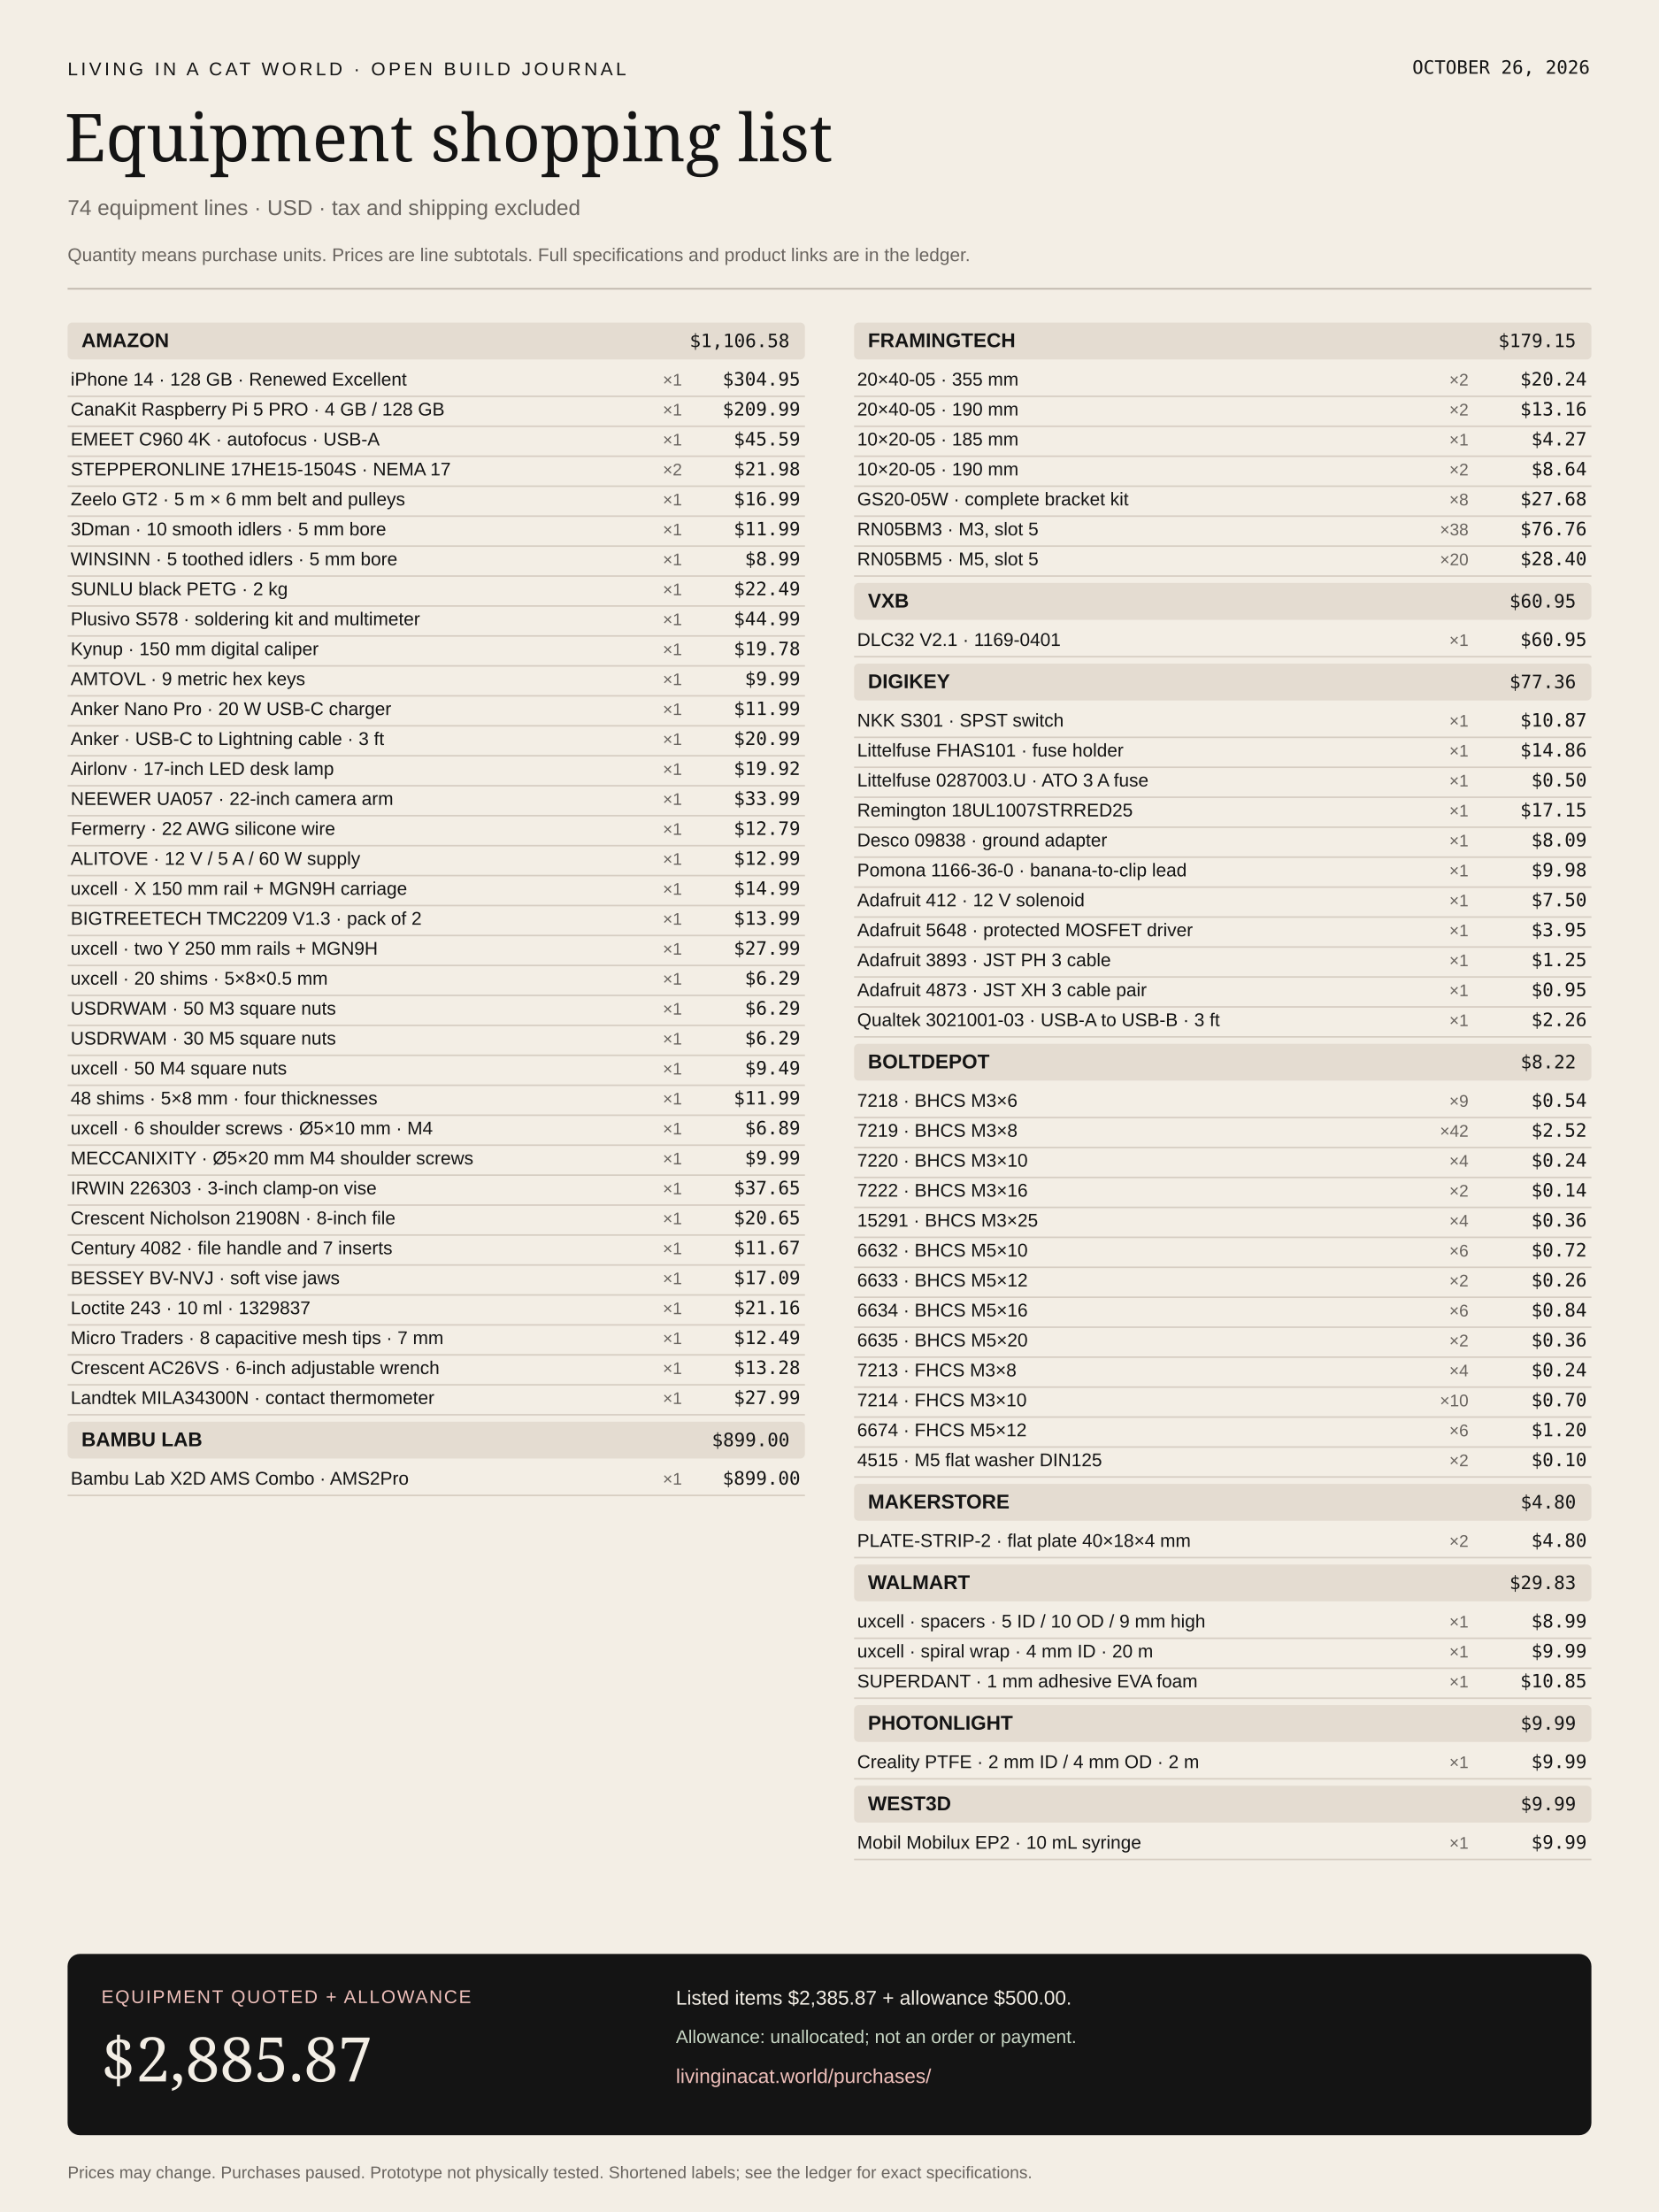
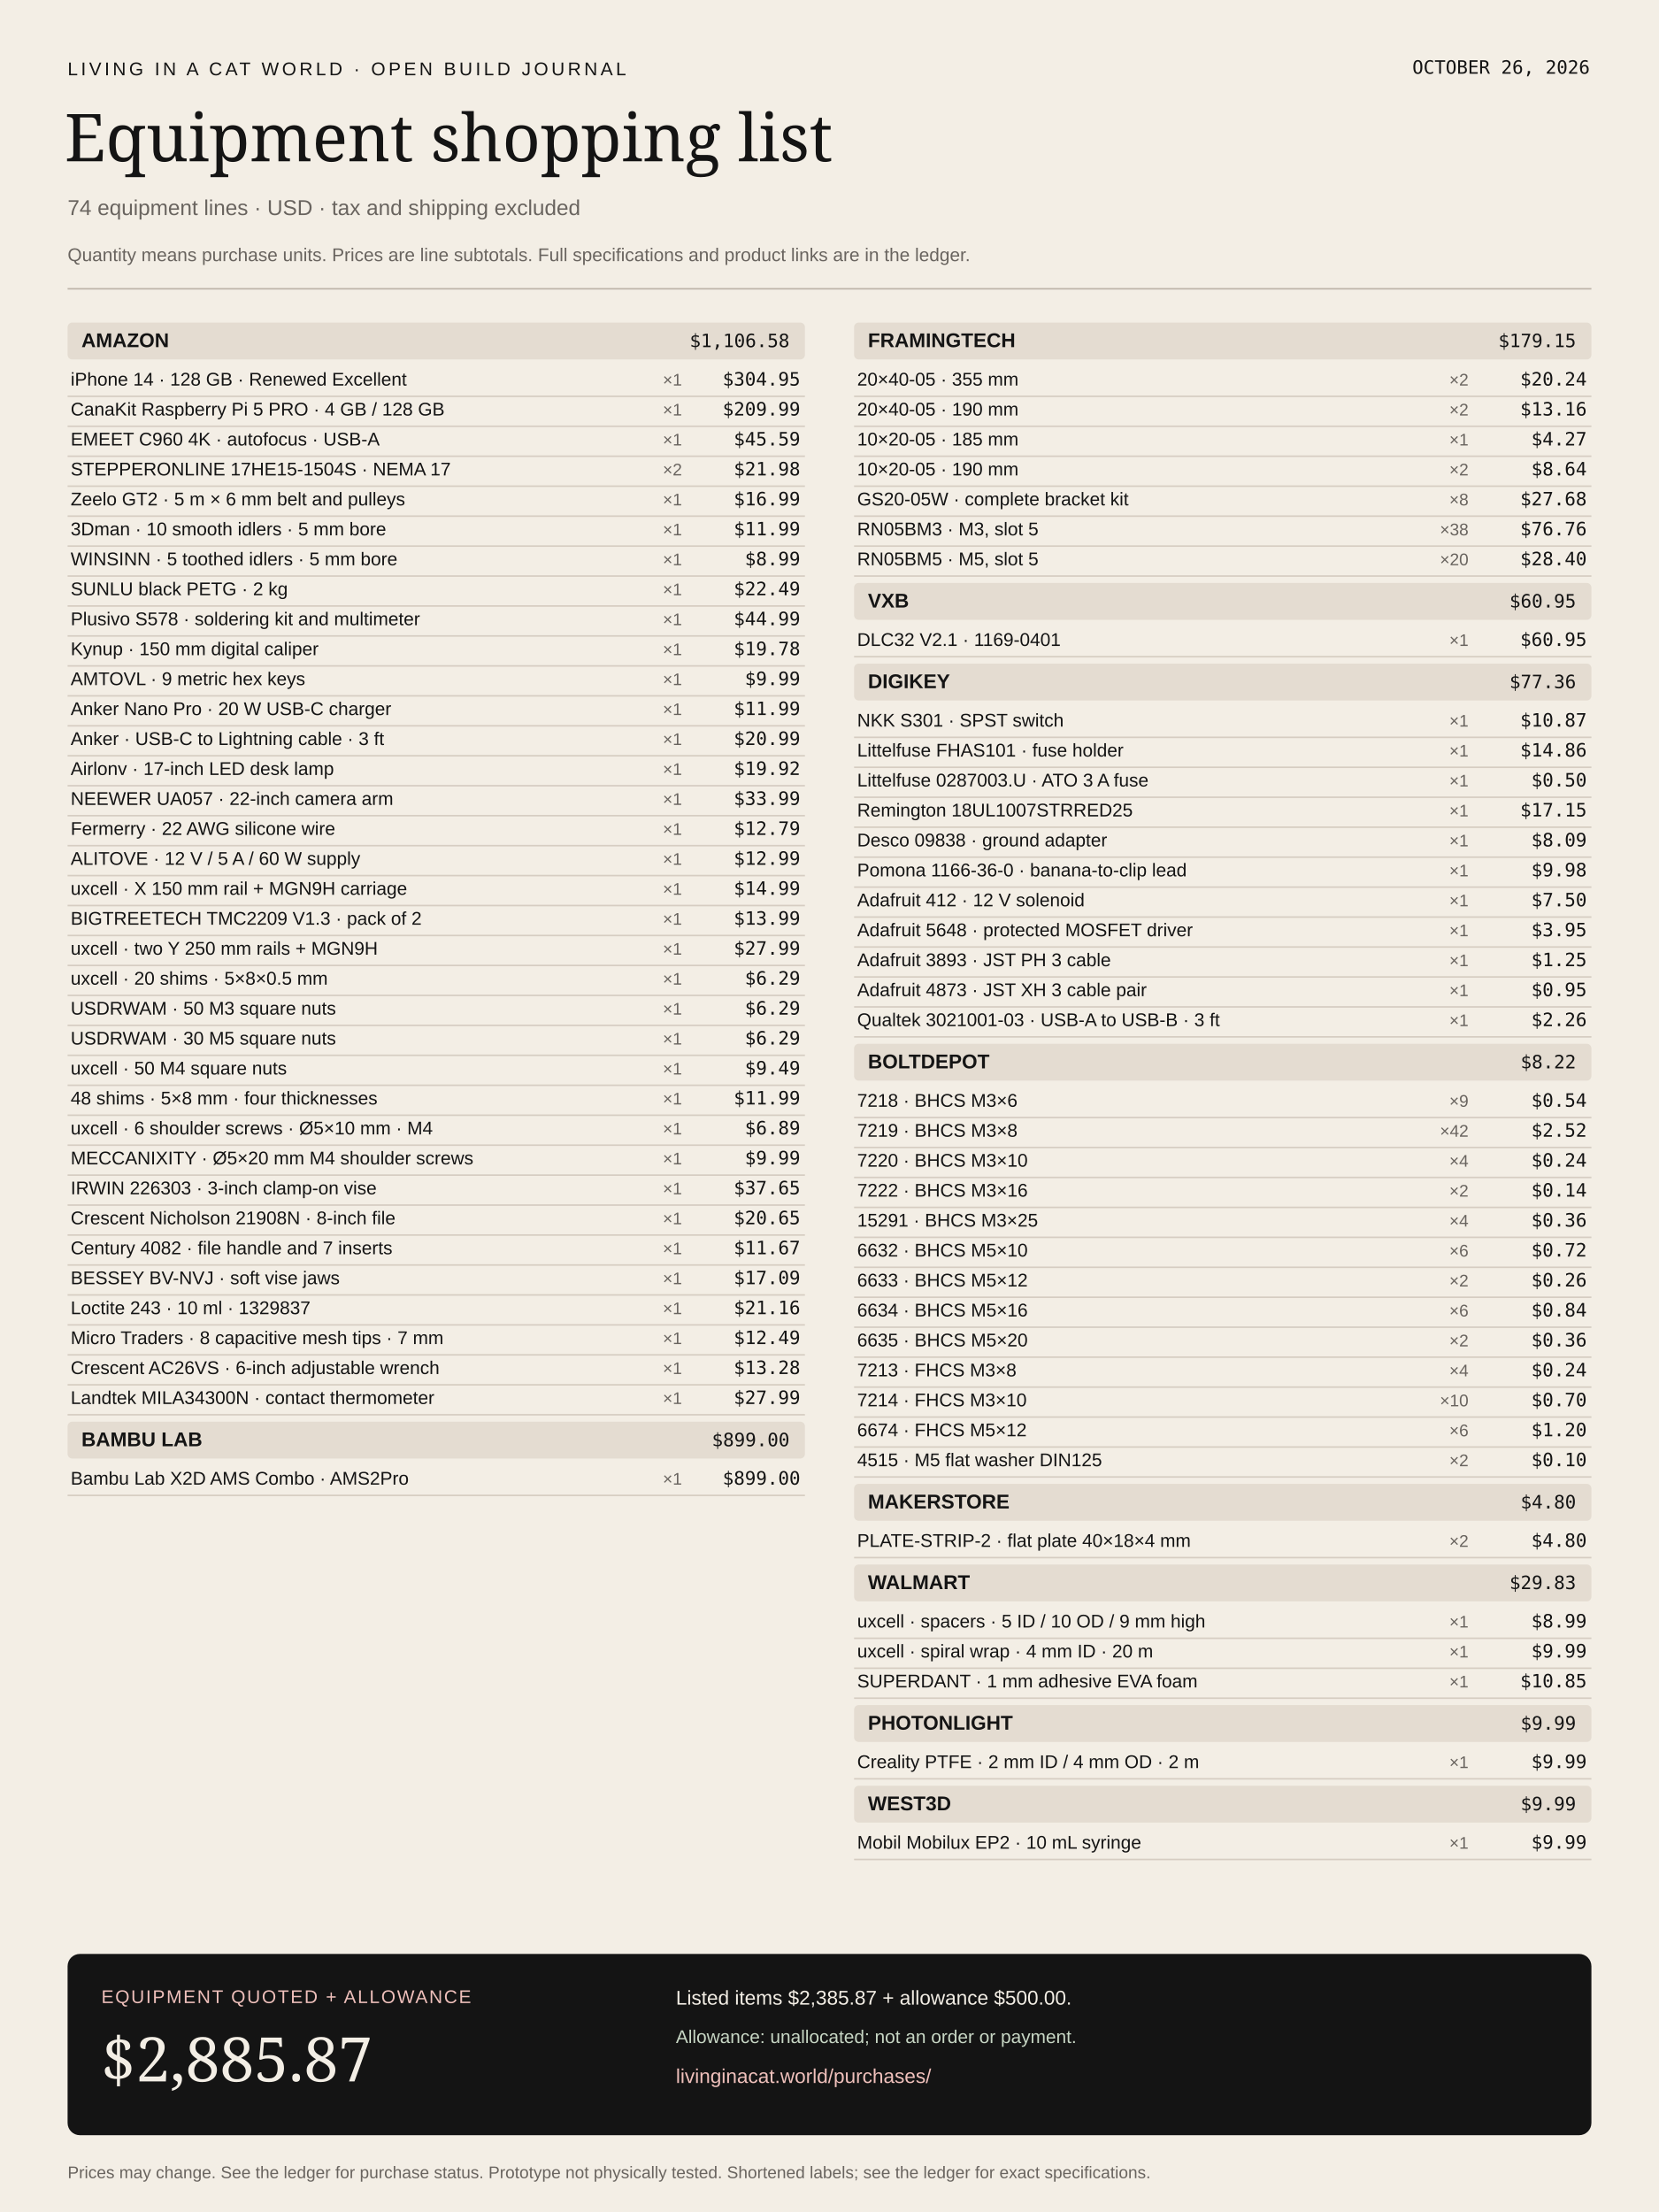
<svg xmlns="http://www.w3.org/2000/svg" width="1080" height="1440" viewBox="0 0 1080 1440">
  <rect width="1080" height="1440" fill="#f3eee5" />
  <g fill="#141414" font-family="Arial,Helvetica,sans-serif">
    <text x="44" y="49" font-size="12" letter-spacing="2">LIVING IN A CAT WORLD · OPEN BUILD JOURNAL</text>
    <text x="42" y="105" font-family="Georgia,serif" font-size="43">Equipment shopping list</text>
    <text x="44" y="140" font-size="14" fill="#69645f">74 equipment lines · USD · tax and shipping excluded</text>
    <text x="44" y="170" font-size="12" fill="#69645f">Quantity means purchase units. Prices are line subtotals. Full specifications and product links are in the ledger.</text>
    <text x="1035" y="48" text-anchor="end" font-family="monospace" font-size="12">OCTOBER 26, 2026</text>
    <path d="M44 188h992" stroke="#bdb4a9" />
    <rect x="44" y="210" width="480" height="24" rx="3" fill="#e4dcd1" />
    <text x="53" y="226" font-size="13" font-weight="700">AMAZON</text>
    <text x="514" y="226" text-anchor="end" font-size="12" font-family="monospace">$1,106.58</text>
    <text x="46" y="251" font-size="12">iPhone 14 · 128 GB · Renewed Excellent</text>
    <text x="444" y="251" text-anchor="end" font-size="11" fill="#69645f">×1</text>
    <text x="521" y="251" text-anchor="end" font-size="12" font-family="monospace">$304.95</text>
    <path d="M44 258h480" stroke="#d6cdc2" />
    <text x="46" y="270.5" font-size="12">CanaKit Raspberry Pi 5 PRO · 4 GB / 128 GB</text>
    <text x="444" y="270.5" text-anchor="end" font-size="11" fill="#69645f">×1</text>
    <text x="521" y="270.5" text-anchor="end" font-size="12" font-family="monospace">$209.99</text>
    <path d="M44 277.5h480" stroke="#d6cdc2" />
    <text x="46" y="290" font-size="12">EMEET C960 4K · autofocus · USB-A</text>
    <text x="444" y="290" text-anchor="end" font-size="11" fill="#69645f">×1</text>
    <text x="521" y="290" text-anchor="end" font-size="12" font-family="monospace">$45.59</text>
    <path d="M44 297h480" stroke="#d6cdc2" />
    <text x="46" y="309.5" font-size="12">STEPPERONLINE 17HE15-1504S · NEMA 17</text>
    <text x="444" y="309.5" text-anchor="end" font-size="11" fill="#69645f">×2</text>
    <text x="521" y="309.5" text-anchor="end" font-size="12" font-family="monospace">$21.98</text>
    <path d="M44 316.5h480" stroke="#d6cdc2" />
    <text x="46" y="329" font-size="12">Zeelo GT2 · 5 m × 6 mm belt and pulleys</text>
    <text x="444" y="329" text-anchor="end" font-size="11" fill="#69645f">×1</text>
    <text x="521" y="329" text-anchor="end" font-size="12" font-family="monospace">$16.99</text>
    <path d="M44 336h480" stroke="#d6cdc2" />
    <text x="46" y="348.5" font-size="12">3Dman · 10 smooth idlers · 5 mm bore</text>
    <text x="444" y="348.5" text-anchor="end" font-size="11" fill="#69645f">×1</text>
    <text x="521" y="348.5" text-anchor="end" font-size="12" font-family="monospace">$11.99</text>
    <path d="M44 355.5h480" stroke="#d6cdc2" />
    <text x="46" y="368" font-size="12">WINSINN · 5 toothed idlers · 5 mm bore</text>
    <text x="444" y="368" text-anchor="end" font-size="11" fill="#69645f">×1</text>
    <text x="521" y="368" text-anchor="end" font-size="12" font-family="monospace">$8.99</text>
    <path d="M44 375h480" stroke="#d6cdc2" />
    <text x="46" y="387.5" font-size="12">SUNLU black PETG · 2 kg</text>
    <text x="444" y="387.5" text-anchor="end" font-size="11" fill="#69645f">×1</text>
    <text x="521" y="387.5" text-anchor="end" font-size="12" font-family="monospace">$22.49</text>
    <path d="M44 394.5h480" stroke="#d6cdc2" />
    <text x="46" y="407" font-size="12">Plusivo S578 · soldering kit and multimeter</text>
    <text x="444" y="407" text-anchor="end" font-size="11" fill="#69645f">×1</text>
    <text x="521" y="407" text-anchor="end" font-size="12" font-family="monospace">$44.99</text>
    <path d="M44 414h480" stroke="#d6cdc2" />
    <text x="46" y="426.5" font-size="12">Kynup · 150 mm digital caliper</text>
    <text x="444" y="426.5" text-anchor="end" font-size="11" fill="#69645f">×1</text>
    <text x="521" y="426.5" text-anchor="end" font-size="12" font-family="monospace">$19.78</text>
    <path d="M44 433.5h480" stroke="#d6cdc2" />
    <text x="46" y="446" font-size="12">AMTOVL · 9 metric hex keys</text>
    <text x="444" y="446" text-anchor="end" font-size="11" fill="#69645f">×1</text>
    <text x="521" y="446" text-anchor="end" font-size="12" font-family="monospace">$9.99</text>
    <path d="M44 453h480" stroke="#d6cdc2" />
    <text x="46" y="465.5" font-size="12">Anker Nano Pro · 20 W USB-C charger</text>
    <text x="444" y="465.5" text-anchor="end" font-size="11" fill="#69645f">×1</text>
    <text x="521" y="465.5" text-anchor="end" font-size="12" font-family="monospace">$11.99</text>
    <path d="M44 472.5h480" stroke="#d6cdc2" />
    <text x="46" y="485" font-size="12">Anker · USB-C to Lightning cable · 3 ft</text>
    <text x="444" y="485" text-anchor="end" font-size="11" fill="#69645f">×1</text>
    <text x="521" y="485" text-anchor="end" font-size="12" font-family="monospace">$20.99</text>
    <path d="M44 492h480" stroke="#d6cdc2" />
    <text x="46" y="504.5" font-size="12">Airlonv · 17-inch LED desk lamp</text>
    <text x="444" y="504.5" text-anchor="end" font-size="11" fill="#69645f">×1</text>
    <text x="521" y="504.5" text-anchor="end" font-size="12" font-family="monospace">$19.92</text>
    <path d="M44 511.5h480" stroke="#d6cdc2" />
    <text x="46" y="524" font-size="12">NEEWER UA057 · 22-inch camera arm</text>
    <text x="444" y="524" text-anchor="end" font-size="11" fill="#69645f">×1</text>
    <text x="521" y="524" text-anchor="end" font-size="12" font-family="monospace">$33.99</text>
    <path d="M44 531h480" stroke="#d6cdc2" />
    <text x="46" y="543.5" font-size="12">Fermerry · 22 AWG silicone wire</text>
    <text x="444" y="543.5" text-anchor="end" font-size="11" fill="#69645f">×1</text>
    <text x="521" y="543.5" text-anchor="end" font-size="12" font-family="monospace">$12.79</text>
    <path d="M44 550.5h480" stroke="#d6cdc2" />
    <text x="46" y="563" font-size="12">ALITOVE · 12 V / 5 A / 60 W supply</text>
    <text x="444" y="563" text-anchor="end" font-size="11" fill="#69645f">×1</text>
    <text x="521" y="563" text-anchor="end" font-size="12" font-family="monospace">$12.99</text>
    <path d="M44 570h480" stroke="#d6cdc2" />
    <text x="46" y="582.5" font-size="12">uxcell · X 150 mm rail + MGN9H carriage</text>
    <text x="444" y="582.5" text-anchor="end" font-size="11" fill="#69645f">×1</text>
    <text x="521" y="582.5" text-anchor="end" font-size="12" font-family="monospace">$14.99</text>
    <path d="M44 589.5h480" stroke="#d6cdc2" />
    <text x="46" y="602" font-size="12">BIGTREETECH TMC2209 V1.3 · pack of 2</text>
    <text x="444" y="602" text-anchor="end" font-size="11" fill="#69645f">×1</text>
    <text x="521" y="602" text-anchor="end" font-size="12" font-family="monospace">$13.99</text>
    <path d="M44 609h480" stroke="#d6cdc2" />
    <text x="46" y="621.5" font-size="12">uxcell · two Y 250 mm rails + MGN9H</text>
    <text x="444" y="621.5" text-anchor="end" font-size="11" fill="#69645f">×1</text>
    <text x="521" y="621.5" text-anchor="end" font-size="12" font-family="monospace">$27.99</text>
    <path d="M44 628.5h480" stroke="#d6cdc2" />
    <text x="46" y="641" font-size="12">uxcell · 20 shims · 5×8×0.5 mm</text>
    <text x="444" y="641" text-anchor="end" font-size="11" fill="#69645f">×1</text>
    <text x="521" y="641" text-anchor="end" font-size="12" font-family="monospace">$6.29</text>
    <path d="M44 648h480" stroke="#d6cdc2" />
    <text x="46" y="660.5" font-size="12">USDRWAM · 50 M3 square nuts</text>
    <text x="444" y="660.5" text-anchor="end" font-size="11" fill="#69645f">×1</text>
    <text x="521" y="660.5" text-anchor="end" font-size="12" font-family="monospace">$6.29</text>
    <path d="M44 667.5h480" stroke="#d6cdc2" />
    <text x="46" y="680" font-size="12">USDRWAM · 30 M5 square nuts</text>
    <text x="444" y="680" text-anchor="end" font-size="11" fill="#69645f">×1</text>
    <text x="521" y="680" text-anchor="end" font-size="12" font-family="monospace">$6.29</text>
    <path d="M44 687h480" stroke="#d6cdc2" />
    <text x="46" y="699.5" font-size="12">uxcell · 50 M4 square nuts</text>
    <text x="444" y="699.5" text-anchor="end" font-size="11" fill="#69645f">×1</text>
    <text x="521" y="699.5" text-anchor="end" font-size="12" font-family="monospace">$9.49</text>
    <path d="M44 706.5h480" stroke="#d6cdc2" />
    <text x="46" y="719" font-size="12">48 shims · 5×8 mm · four thicknesses</text>
    <text x="444" y="719" text-anchor="end" font-size="11" fill="#69645f">×1</text>
    <text x="521" y="719" text-anchor="end" font-size="12" font-family="monospace">$11.99</text>
    <path d="M44 726h480" stroke="#d6cdc2" />
    <text x="46" y="738.5" font-size="12">uxcell · 6 shoulder screws · Ø5×10 mm · M4</text>
    <text x="444" y="738.5" text-anchor="end" font-size="11" fill="#69645f">×1</text>
    <text x="521" y="738.5" text-anchor="end" font-size="12" font-family="monospace">$6.89</text>
    <path d="M44 745.5h480" stroke="#d6cdc2" />
    <text x="46" y="758" font-size="12">MECCANIXITY · Ø5×20 mm M4 shoulder screws</text>
    <text x="444" y="758" text-anchor="end" font-size="11" fill="#69645f">×1</text>
    <text x="521" y="758" text-anchor="end" font-size="12" font-family="monospace">$9.99</text>
    <path d="M44 765h480" stroke="#d6cdc2" />
    <text x="46" y="777.5" font-size="12">IRWIN 226303 · 3-inch clamp-on vise</text>
    <text x="444" y="777.5" text-anchor="end" font-size="11" fill="#69645f">×1</text>
    <text x="521" y="777.5" text-anchor="end" font-size="12" font-family="monospace">$37.65</text>
    <path d="M44 784.5h480" stroke="#d6cdc2" />
    <text x="46" y="797" font-size="12">Crescent Nicholson 21908N · 8-inch file</text>
    <text x="444" y="797" text-anchor="end" font-size="11" fill="#69645f">×1</text>
    <text x="521" y="797" text-anchor="end" font-size="12" font-family="monospace">$20.65</text>
    <path d="M44 804h480" stroke="#d6cdc2" />
    <text x="46" y="816.5" font-size="12">Century 4082 · file handle and 7 inserts</text>
    <text x="444" y="816.5" text-anchor="end" font-size="11" fill="#69645f">×1</text>
    <text x="521" y="816.5" text-anchor="end" font-size="12" font-family="monospace">$11.67</text>
    <path d="M44 823.5h480" stroke="#d6cdc2" />
    <text x="46" y="836" font-size="12">BESSEY BV-NVJ · soft vise jaws</text>
    <text x="444" y="836" text-anchor="end" font-size="11" fill="#69645f">×1</text>
    <text x="521" y="836" text-anchor="end" font-size="12" font-family="monospace">$17.09</text>
    <path d="M44 843h480" stroke="#d6cdc2" />
    <text x="46" y="855.5" font-size="12">Loctite 243 · 10 ml · 1329837</text>
    <text x="444" y="855.5" text-anchor="end" font-size="11" fill="#69645f">×1</text>
    <text x="521" y="855.5" text-anchor="end" font-size="12" font-family="monospace">$21.16</text>
    <path d="M44 862.5h480" stroke="#d6cdc2" />
    <text x="46" y="875" font-size="12">Micro Traders · 8 capacitive mesh tips · 7 mm</text>
    <text x="444" y="875" text-anchor="end" font-size="11" fill="#69645f">×1</text>
    <text x="521" y="875" text-anchor="end" font-size="12" font-family="monospace">$12.49</text>
    <path d="M44 882h480" stroke="#d6cdc2" />
    <text x="46" y="894.5" font-size="12">Crescent AC26VS · 6-inch adjustable wrench</text>
    <text x="444" y="894.5" text-anchor="end" font-size="11" fill="#69645f">×1</text>
    <text x="521" y="894.5" text-anchor="end" font-size="12" font-family="monospace">$13.28</text>
    <path d="M44 901.5h480" stroke="#d6cdc2" />
    <text x="46" y="914" font-size="12">Landtek MILA34300N · contact thermometer</text>
    <text x="444" y="914" text-anchor="end" font-size="11" fill="#69645f">×1</text>
    <text x="521" y="914" text-anchor="end" font-size="12" font-family="monospace">$27.99</text>
    <path d="M44 921h480" stroke="#d6cdc2" />
    <rect x="44" y="925.5" width="480" height="24" rx="3" fill="#e4dcd1" />
    <text x="53" y="941.5" font-size="13" font-weight="700">BAMBU LAB</text>
    <text x="514" y="941.5" text-anchor="end" font-size="12" font-family="monospace">$899.00</text>
    <text x="46" y="966.5" font-size="12">Bambu Lab X2D AMS Combo · AMS2Pro</text>
    <text x="444" y="966.5" text-anchor="end" font-size="11" fill="#69645f">×1</text>
    <text x="521" y="966.5" text-anchor="end" font-size="12" font-family="monospace">$899.00</text>
    <path d="M44 973.5h480" stroke="#d6cdc2" />
    <rect x="556" y="210" width="480" height="24" rx="3" fill="#e4dcd1" />
    <text x="565" y="226" font-size="13" font-weight="700">FRAMINGTECH</text>
    <text x="1026" y="226" text-anchor="end" font-size="12" font-family="monospace">$179.15</text>
    <text x="558" y="251" font-size="12">20×40-05 · 355 mm</text>
    <text x="956" y="251" text-anchor="end" font-size="11" fill="#69645f">×2</text>
    <text x="1033" y="251" text-anchor="end" font-size="12" font-family="monospace">$20.24</text>
    <path d="M556 258h480" stroke="#d6cdc2" />
    <text x="558" y="270.5" font-size="12">20×40-05 · 190 mm</text>
    <text x="956" y="270.5" text-anchor="end" font-size="11" fill="#69645f">×2</text>
    <text x="1033" y="270.5" text-anchor="end" font-size="12" font-family="monospace">$13.16</text>
    <path d="M556 277.5h480" stroke="#d6cdc2" />
    <text x="558" y="290" font-size="12">10×20-05 · 185 mm</text>
    <text x="956" y="290" text-anchor="end" font-size="11" fill="#69645f">×1</text>
    <text x="1033" y="290" text-anchor="end" font-size="12" font-family="monospace">$4.27</text>
    <path d="M556 297h480" stroke="#d6cdc2" />
    <text x="558" y="309.5" font-size="12">10×20-05 · 190 mm</text>
    <text x="956" y="309.5" text-anchor="end" font-size="11" fill="#69645f">×2</text>
    <text x="1033" y="309.5" text-anchor="end" font-size="12" font-family="monospace">$8.64</text>
    <path d="M556 316.5h480" stroke="#d6cdc2" />
    <text x="558" y="329" font-size="12">GS20-05W · complete bracket kit</text>
    <text x="956" y="329" text-anchor="end" font-size="11" fill="#69645f">×8</text>
    <text x="1033" y="329" text-anchor="end" font-size="12" font-family="monospace">$27.68</text>
    <path d="M556 336h480" stroke="#d6cdc2" />
    <text x="558" y="348.5" font-size="12">RN05BM3 · M3, slot 5</text>
    <text x="956" y="348.5" text-anchor="end" font-size="11" fill="#69645f">×38</text>
    <text x="1033" y="348.5" text-anchor="end" font-size="12" font-family="monospace">$76.76</text>
    <path d="M556 355.5h480" stroke="#d6cdc2" />
    <text x="558" y="368" font-size="12">RN05BM5 · M5, slot 5</text>
    <text x="956" y="368" text-anchor="end" font-size="11" fill="#69645f">×20</text>
    <text x="1033" y="368" text-anchor="end" font-size="12" font-family="monospace">$28.40</text>
    <path d="M556 375h480" stroke="#d6cdc2" />
    <rect x="556" y="379.5" width="480" height="24" rx="3" fill="#e4dcd1" />
    <text x="565" y="395.5" font-size="13" font-weight="700">VXB</text>
    <text x="1026" y="395.5" text-anchor="end" font-size="12" font-family="monospace">$60.95</text>
    <text x="558" y="420.5" font-size="12">DLC32 V2.1 · 1169-0401</text>
    <text x="956" y="420.5" text-anchor="end" font-size="11" fill="#69645f">×1</text>
    <text x="1033" y="420.5" text-anchor="end" font-size="12" font-family="monospace">$60.95</text>
    <path d="M556 427.5h480" stroke="#d6cdc2" />
    <rect x="556" y="432" width="480" height="24" rx="3" fill="#e4dcd1" />
    <text x="565" y="448" font-size="13" font-weight="700">DIGIKEY</text>
    <text x="1026" y="448" text-anchor="end" font-size="12" font-family="monospace">$77.36</text>
    <text x="558" y="473" font-size="12">NKK S301 · SPST switch</text>
    <text x="956" y="473" text-anchor="end" font-size="11" fill="#69645f">×1</text>
    <text x="1033" y="473" text-anchor="end" font-size="12" font-family="monospace">$10.87</text>
    <path d="M556 480h480" stroke="#d6cdc2" />
    <text x="558" y="492.5" font-size="12">Littelfuse FHAS101 · fuse holder</text>
    <text x="956" y="492.5" text-anchor="end" font-size="11" fill="#69645f">×1</text>
    <text x="1033" y="492.5" text-anchor="end" font-size="12" font-family="monospace">$14.86</text>
    <path d="M556 499.5h480" stroke="#d6cdc2" />
    <text x="558" y="512" font-size="12">Littelfuse 0287003.U · ATO 3 A fuse</text>
    <text x="956" y="512" text-anchor="end" font-size="11" fill="#69645f">×1</text>
    <text x="1033" y="512" text-anchor="end" font-size="12" font-family="monospace">$0.50</text>
    <path d="M556 519h480" stroke="#d6cdc2" />
    <text x="558" y="531.5" font-size="12">Remington 18UL1007STRRED25</text>
    <text x="956" y="531.5" text-anchor="end" font-size="11" fill="#69645f">×1</text>
    <text x="1033" y="531.5" text-anchor="end" font-size="12" font-family="monospace">$17.15</text>
    <path d="M556 538.5h480" stroke="#d6cdc2" />
    <text x="558" y="551" font-size="12">Desco 09838 · ground adapter</text>
    <text x="956" y="551" text-anchor="end" font-size="11" fill="#69645f">×1</text>
    <text x="1033" y="551" text-anchor="end" font-size="12" font-family="monospace">$8.09</text>
    <path d="M556 558h480" stroke="#d6cdc2" />
    <text x="558" y="570.5" font-size="12">Pomona 1166-36-0 · banana-to-clip lead</text>
    <text x="956" y="570.5" text-anchor="end" font-size="11" fill="#69645f">×1</text>
    <text x="1033" y="570.5" text-anchor="end" font-size="12" font-family="monospace">$9.98</text>
    <path d="M556 577.5h480" stroke="#d6cdc2" />
    <text x="558" y="590" font-size="12">Adafruit 412 · 12 V solenoid</text>
    <text x="956" y="590" text-anchor="end" font-size="11" fill="#69645f">×1</text>
    <text x="1033" y="590" text-anchor="end" font-size="12" font-family="monospace">$7.50</text>
    <path d="M556 597h480" stroke="#d6cdc2" />
    <text x="558" y="609.5" font-size="12">Adafruit 5648 · protected MOSFET driver</text>
    <text x="956" y="609.5" text-anchor="end" font-size="11" fill="#69645f">×1</text>
    <text x="1033" y="609.5" text-anchor="end" font-size="12" font-family="monospace">$3.95</text>
    <path d="M556 616.5h480" stroke="#d6cdc2" />
    <text x="558" y="629" font-size="12">Adafruit 3893 · JST PH 3 cable</text>
    <text x="956" y="629" text-anchor="end" font-size="11" fill="#69645f">×1</text>
    <text x="1033" y="629" text-anchor="end" font-size="12" font-family="monospace">$1.25</text>
    <path d="M556 636h480" stroke="#d6cdc2" />
    <text x="558" y="648.5" font-size="12">Adafruit 4873 · JST XH 3 cable pair</text>
    <text x="956" y="648.5" text-anchor="end" font-size="11" fill="#69645f">×1</text>
    <text x="1033" y="648.5" text-anchor="end" font-size="12" font-family="monospace">$0.95</text>
    <path d="M556 655.5h480" stroke="#d6cdc2" />
    <text x="558" y="668" font-size="12">Qualtek 3021001-03 · USB-A to USB-B · 3 ft</text>
    <text x="956" y="668" text-anchor="end" font-size="11" fill="#69645f">×1</text>
    <text x="1033" y="668" text-anchor="end" font-size="12" font-family="monospace">$2.26</text>
    <path d="M556 675h480" stroke="#d6cdc2" />
    <rect x="556" y="679.5" width="480" height="24" rx="3" fill="#e4dcd1" />
    <text x="565" y="695.5" font-size="13" font-weight="700">BOLTDEPOT</text>
    <text x="1026" y="695.5" text-anchor="end" font-size="12" font-family="monospace">$8.22</text>
    <text x="558" y="720.5" font-size="12">7218 · BHCS M3×6</text>
    <text x="956" y="720.5" text-anchor="end" font-size="11" fill="#69645f">×9</text>
    <text x="1033" y="720.5" text-anchor="end" font-size="12" font-family="monospace">$0.54</text>
    <path d="M556 727.5h480" stroke="#d6cdc2" />
    <text x="558" y="740" font-size="12">7219 · BHCS M3×8</text>
    <text x="956" y="740" text-anchor="end" font-size="11" fill="#69645f">×42</text>
    <text x="1033" y="740" text-anchor="end" font-size="12" font-family="monospace">$2.52</text>
    <path d="M556 747h480" stroke="#d6cdc2" />
    <text x="558" y="759.5" font-size="12">7220 · BHCS M3×10</text>
    <text x="956" y="759.5" text-anchor="end" font-size="11" fill="#69645f">×4</text>
    <text x="1033" y="759.5" text-anchor="end" font-size="12" font-family="monospace">$0.24</text>
    <path d="M556 766.5h480" stroke="#d6cdc2" />
    <text x="558" y="779" font-size="12">7222 · BHCS M3×16</text>
    <text x="956" y="779" text-anchor="end" font-size="11" fill="#69645f">×2</text>
    <text x="1033" y="779" text-anchor="end" font-size="12" font-family="monospace">$0.14</text>
    <path d="M556 786h480" stroke="#d6cdc2" />
    <text x="558" y="798.5" font-size="12">15291 · BHCS M3×25</text>
    <text x="956" y="798.5" text-anchor="end" font-size="11" fill="#69645f">×4</text>
    <text x="1033" y="798.5" text-anchor="end" font-size="12" font-family="monospace">$0.36</text>
    <path d="M556 805.5h480" stroke="#d6cdc2" />
    <text x="558" y="818" font-size="12">6632 · BHCS M5×10</text>
    <text x="956" y="818" text-anchor="end" font-size="11" fill="#69645f">×6</text>
    <text x="1033" y="818" text-anchor="end" font-size="12" font-family="monospace">$0.72</text>
    <path d="M556 825h480" stroke="#d6cdc2" />
    <text x="558" y="837.5" font-size="12">6633 · BHCS M5×12</text>
    <text x="956" y="837.5" text-anchor="end" font-size="11" fill="#69645f">×2</text>
    <text x="1033" y="837.5" text-anchor="end" font-size="12" font-family="monospace">$0.26</text>
    <path d="M556 844.5h480" stroke="#d6cdc2" />
    <text x="558" y="857" font-size="12">6634 · BHCS M5×16</text>
    <text x="956" y="857" text-anchor="end" font-size="11" fill="#69645f">×6</text>
    <text x="1033" y="857" text-anchor="end" font-size="12" font-family="monospace">$0.84</text>
    <path d="M556 864h480" stroke="#d6cdc2" />
    <text x="558" y="876.5" font-size="12">6635 · BHCS M5×20</text>
    <text x="956" y="876.5" text-anchor="end" font-size="11" fill="#69645f">×2</text>
    <text x="1033" y="876.5" text-anchor="end" font-size="12" font-family="monospace">$0.36</text>
    <path d="M556 883.5h480" stroke="#d6cdc2" />
    <text x="558" y="896" font-size="12">7213 · FHCS M3×8</text>
    <text x="956" y="896" text-anchor="end" font-size="11" fill="#69645f">×4</text>
    <text x="1033" y="896" text-anchor="end" font-size="12" font-family="monospace">$0.24</text>
    <path d="M556 903h480" stroke="#d6cdc2" />
    <text x="558" y="915.5" font-size="12">7214 · FHCS M3×10</text>
    <text x="956" y="915.5" text-anchor="end" font-size="11" fill="#69645f">×10</text>
    <text x="1033" y="915.5" text-anchor="end" font-size="12" font-family="monospace">$0.70</text>
    <path d="M556 922.5h480" stroke="#d6cdc2" />
    <text x="558" y="935" font-size="12">6674 · FHCS M5×12</text>
    <text x="956" y="935" text-anchor="end" font-size="11" fill="#69645f">×6</text>
    <text x="1033" y="935" text-anchor="end" font-size="12" font-family="monospace">$1.20</text>
    <path d="M556 942h480" stroke="#d6cdc2" />
    <text x="558" y="954.5" font-size="12">4515 · M5 flat washer DIN125</text>
    <text x="956" y="954.5" text-anchor="end" font-size="11" fill="#69645f">×2</text>
    <text x="1033" y="954.5" text-anchor="end" font-size="12" font-family="monospace">$0.10</text>
    <path d="M556 961.5h480" stroke="#d6cdc2" />
    <rect x="556" y="966" width="480" height="24" rx="3" fill="#e4dcd1" />
    <text x="565" y="982" font-size="13" font-weight="700">MAKERSTORE</text>
    <text x="1026" y="982" text-anchor="end" font-size="12" font-family="monospace">$4.80</text>
    <text x="558" y="1007" font-size="12">PLATE-STRIP-2 · flat plate 40×18×4 mm</text>
    <text x="956" y="1007" text-anchor="end" font-size="11" fill="#69645f">×2</text>
    <text x="1033" y="1007" text-anchor="end" font-size="12" font-family="monospace">$4.80</text>
    <path d="M556 1014h480" stroke="#d6cdc2" />
    <rect x="556" y="1018.5" width="480" height="24" rx="3" fill="#e4dcd1" />
    <text x="565" y="1034.5" font-size="13" font-weight="700">WALMART</text>
    <text x="1026" y="1034.5" text-anchor="end" font-size="12" font-family="monospace">$29.83</text>
    <text x="558" y="1059.5" font-size="12">uxcell · spacers · 5 ID / 10 OD / 9 mm high</text>
    <text x="956" y="1059.5" text-anchor="end" font-size="11" fill="#69645f">×1</text>
    <text x="1033" y="1059.5" text-anchor="end" font-size="12" font-family="monospace">$8.99</text>
    <path d="M556 1066.5h480" stroke="#d6cdc2" />
    <text x="558" y="1079" font-size="12">uxcell · spiral wrap · 4 mm ID · 20 m</text>
    <text x="956" y="1079" text-anchor="end" font-size="11" fill="#69645f">×1</text>
    <text x="1033" y="1079" text-anchor="end" font-size="12" font-family="monospace">$9.99</text>
    <path d="M556 1086h480" stroke="#d6cdc2" />
    <text x="558" y="1098.5" font-size="12">SUPERDANT · 1 mm adhesive EVA foam</text>
    <text x="956" y="1098.5" text-anchor="end" font-size="11" fill="#69645f">×1</text>
    <text x="1033" y="1098.5" text-anchor="end" font-size="12" font-family="monospace">$10.85</text>
    <path d="M556 1105.5h480" stroke="#d6cdc2" />
    <rect x="556" y="1110" width="480" height="24" rx="3" fill="#e4dcd1" />
    <text x="565" y="1126" font-size="13" font-weight="700">PHOTONLIGHT</text>
    <text x="1026" y="1126" text-anchor="end" font-size="12" font-family="monospace">$9.99</text>
    <text x="558" y="1151" font-size="12">Creality PTFE · 2 mm ID / 4 mm OD · 2 m</text>
    <text x="956" y="1151" text-anchor="end" font-size="11" fill="#69645f">×1</text>
    <text x="1033" y="1151" text-anchor="end" font-size="12" font-family="monospace">$9.99</text>
    <path d="M556 1158h480" stroke="#d6cdc2" />
    <rect x="556" y="1162.5" width="480" height="24" rx="3" fill="#e4dcd1" />
    <text x="565" y="1178.5" font-size="13" font-weight="700">WEST3D</text>
    <text x="1026" y="1178.5" text-anchor="end" font-size="12" font-family="monospace">$9.99</text>
    <text x="558" y="1203.5" font-size="12">Mobil Mobilux EP2 · 10 mL syringe</text>
    <text x="956" y="1203.5" text-anchor="end" font-size="11" fill="#69645f">×1</text>
    <text x="1033" y="1203.5" text-anchor="end" font-size="12" font-family="monospace">$9.99</text>
    <path d="M556 1210.5h480" stroke="#d6cdc2" />
    <rect x="44" y="1272" width="992" height="118" rx="8" fill="#141414" />
    <text x="66" y="1304" font-size="12" fill="#efc0bb" letter-spacing="1">EQUIPMENT QUOTED + ALLOWANCE</text>
    <text x="66" y="1355" font-family="Georgia,serif" font-size="40" fill="#f3eee5">$2,885.87</text>
    <text x="440" y="1305" font-size="13" fill="#f3eee5">Listed items $2,385.87 + allowance $500.00.</text>
    <text x="440" y="1330" font-size="12" fill="#c7d6c4">Allowance: unallocated; not an order or payment.</text>
    <text x="440" y="1356" font-size="13" fill="#efc0bb">livinginacat.world/purchases/</text>
-     <text x="44" y="1418" font-size="11" fill="#69645f">Prices may change. Purchases paused. Prototype not physically tested. Shortened labels; see the ledger for exact specifications.</text>
+     <text x="44" y="1418" font-size="11" fill="#69645f">Prices may change. See the ledger for purchase status. Prototype not physically tested. Shortened labels; see the ledger for exact specifications.</text>
  </g>
</svg>
